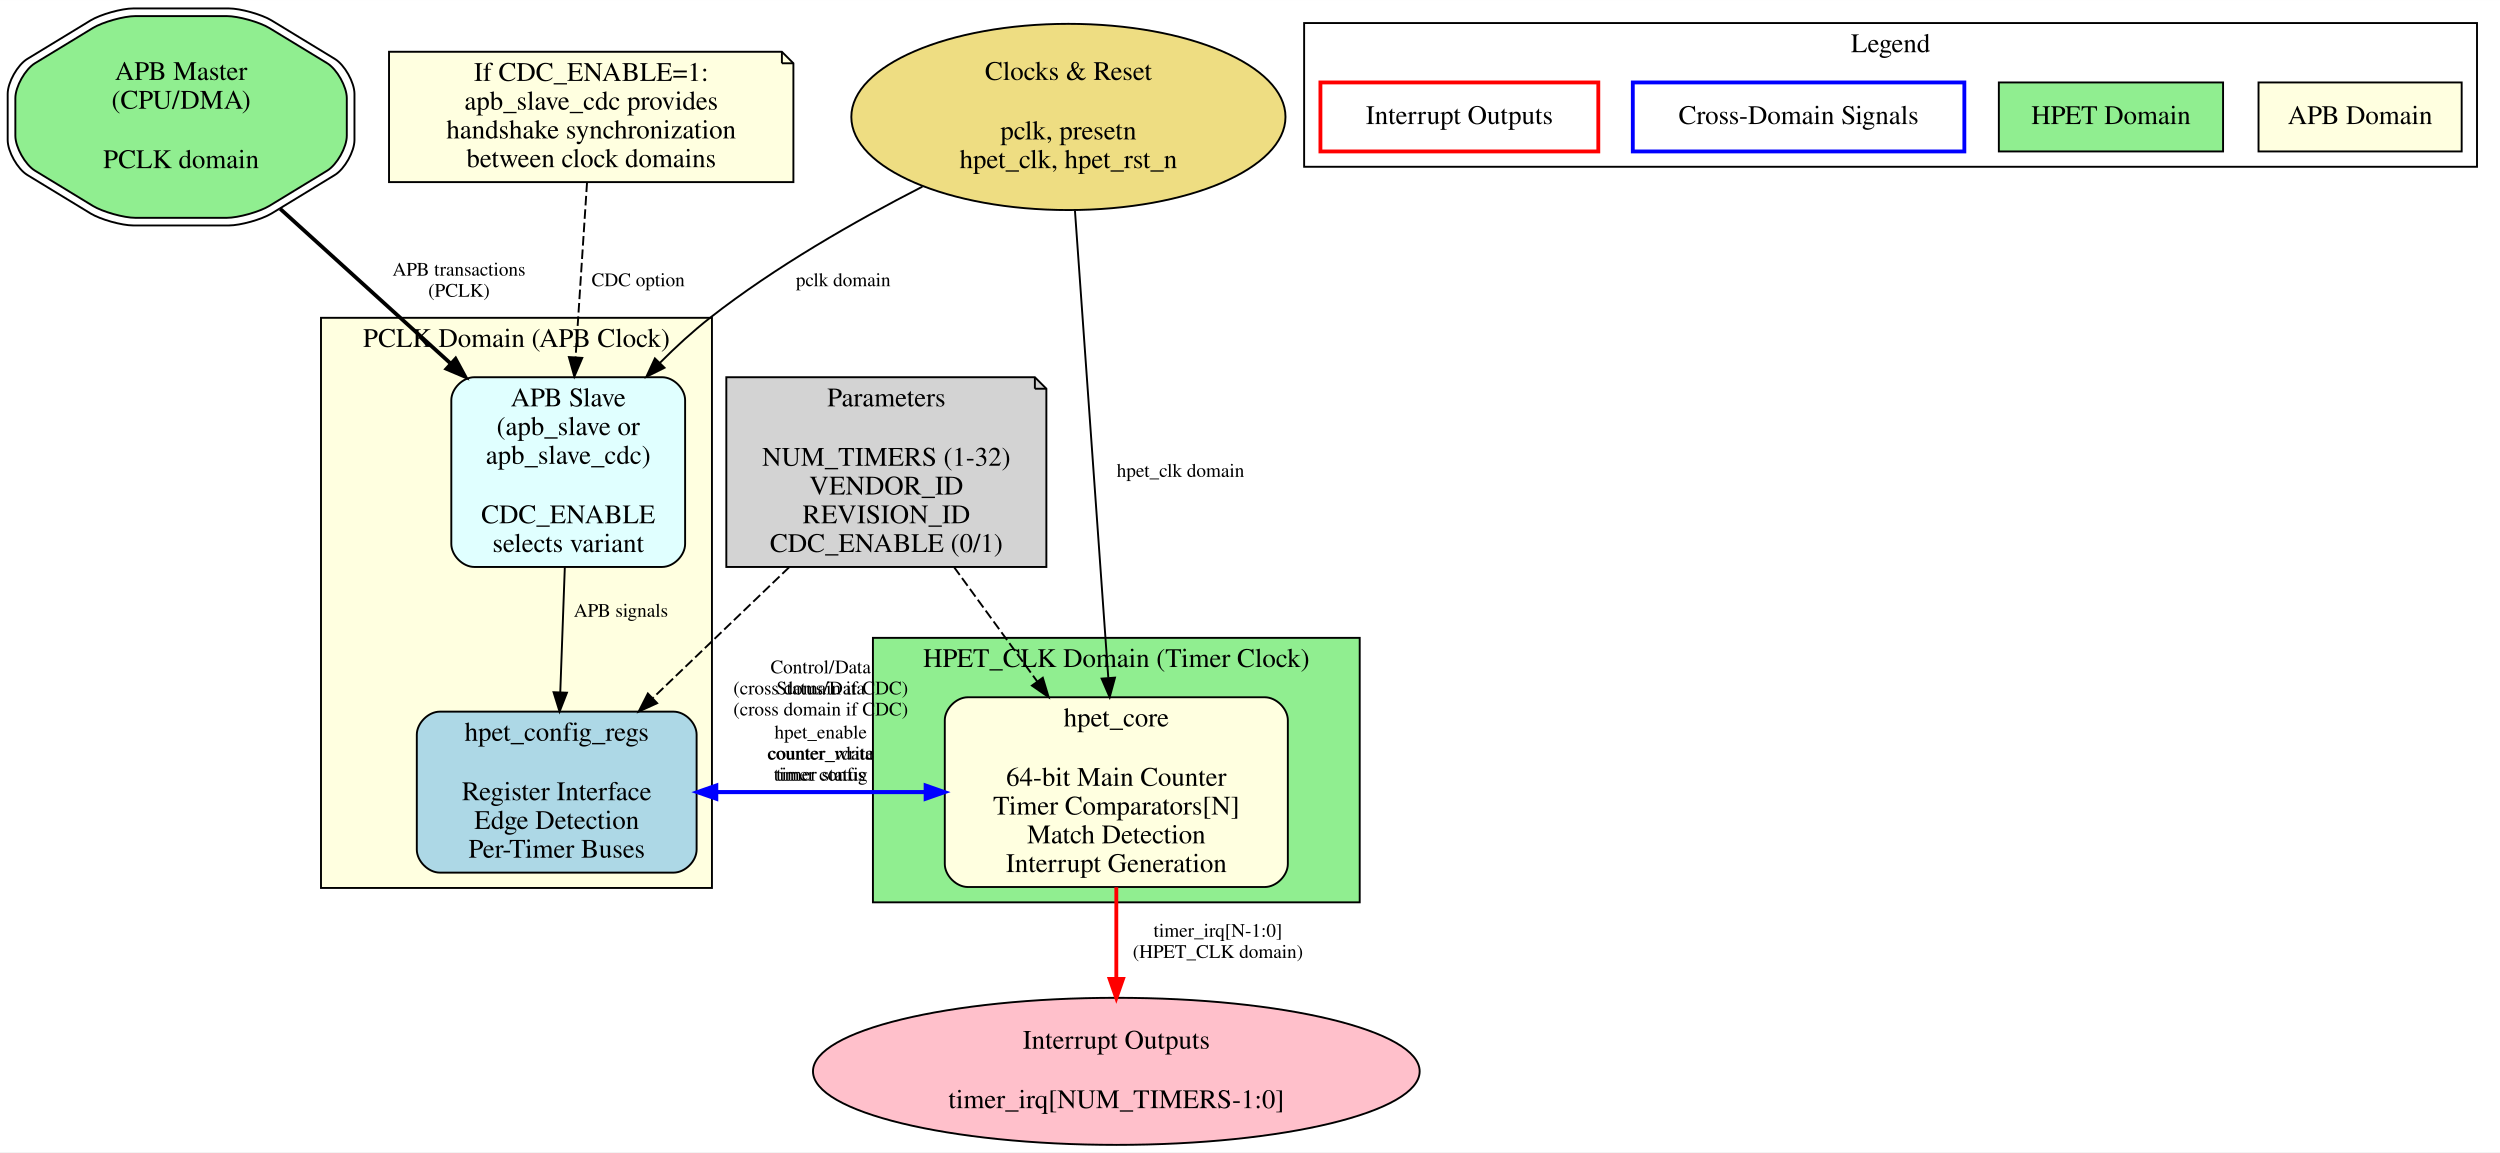
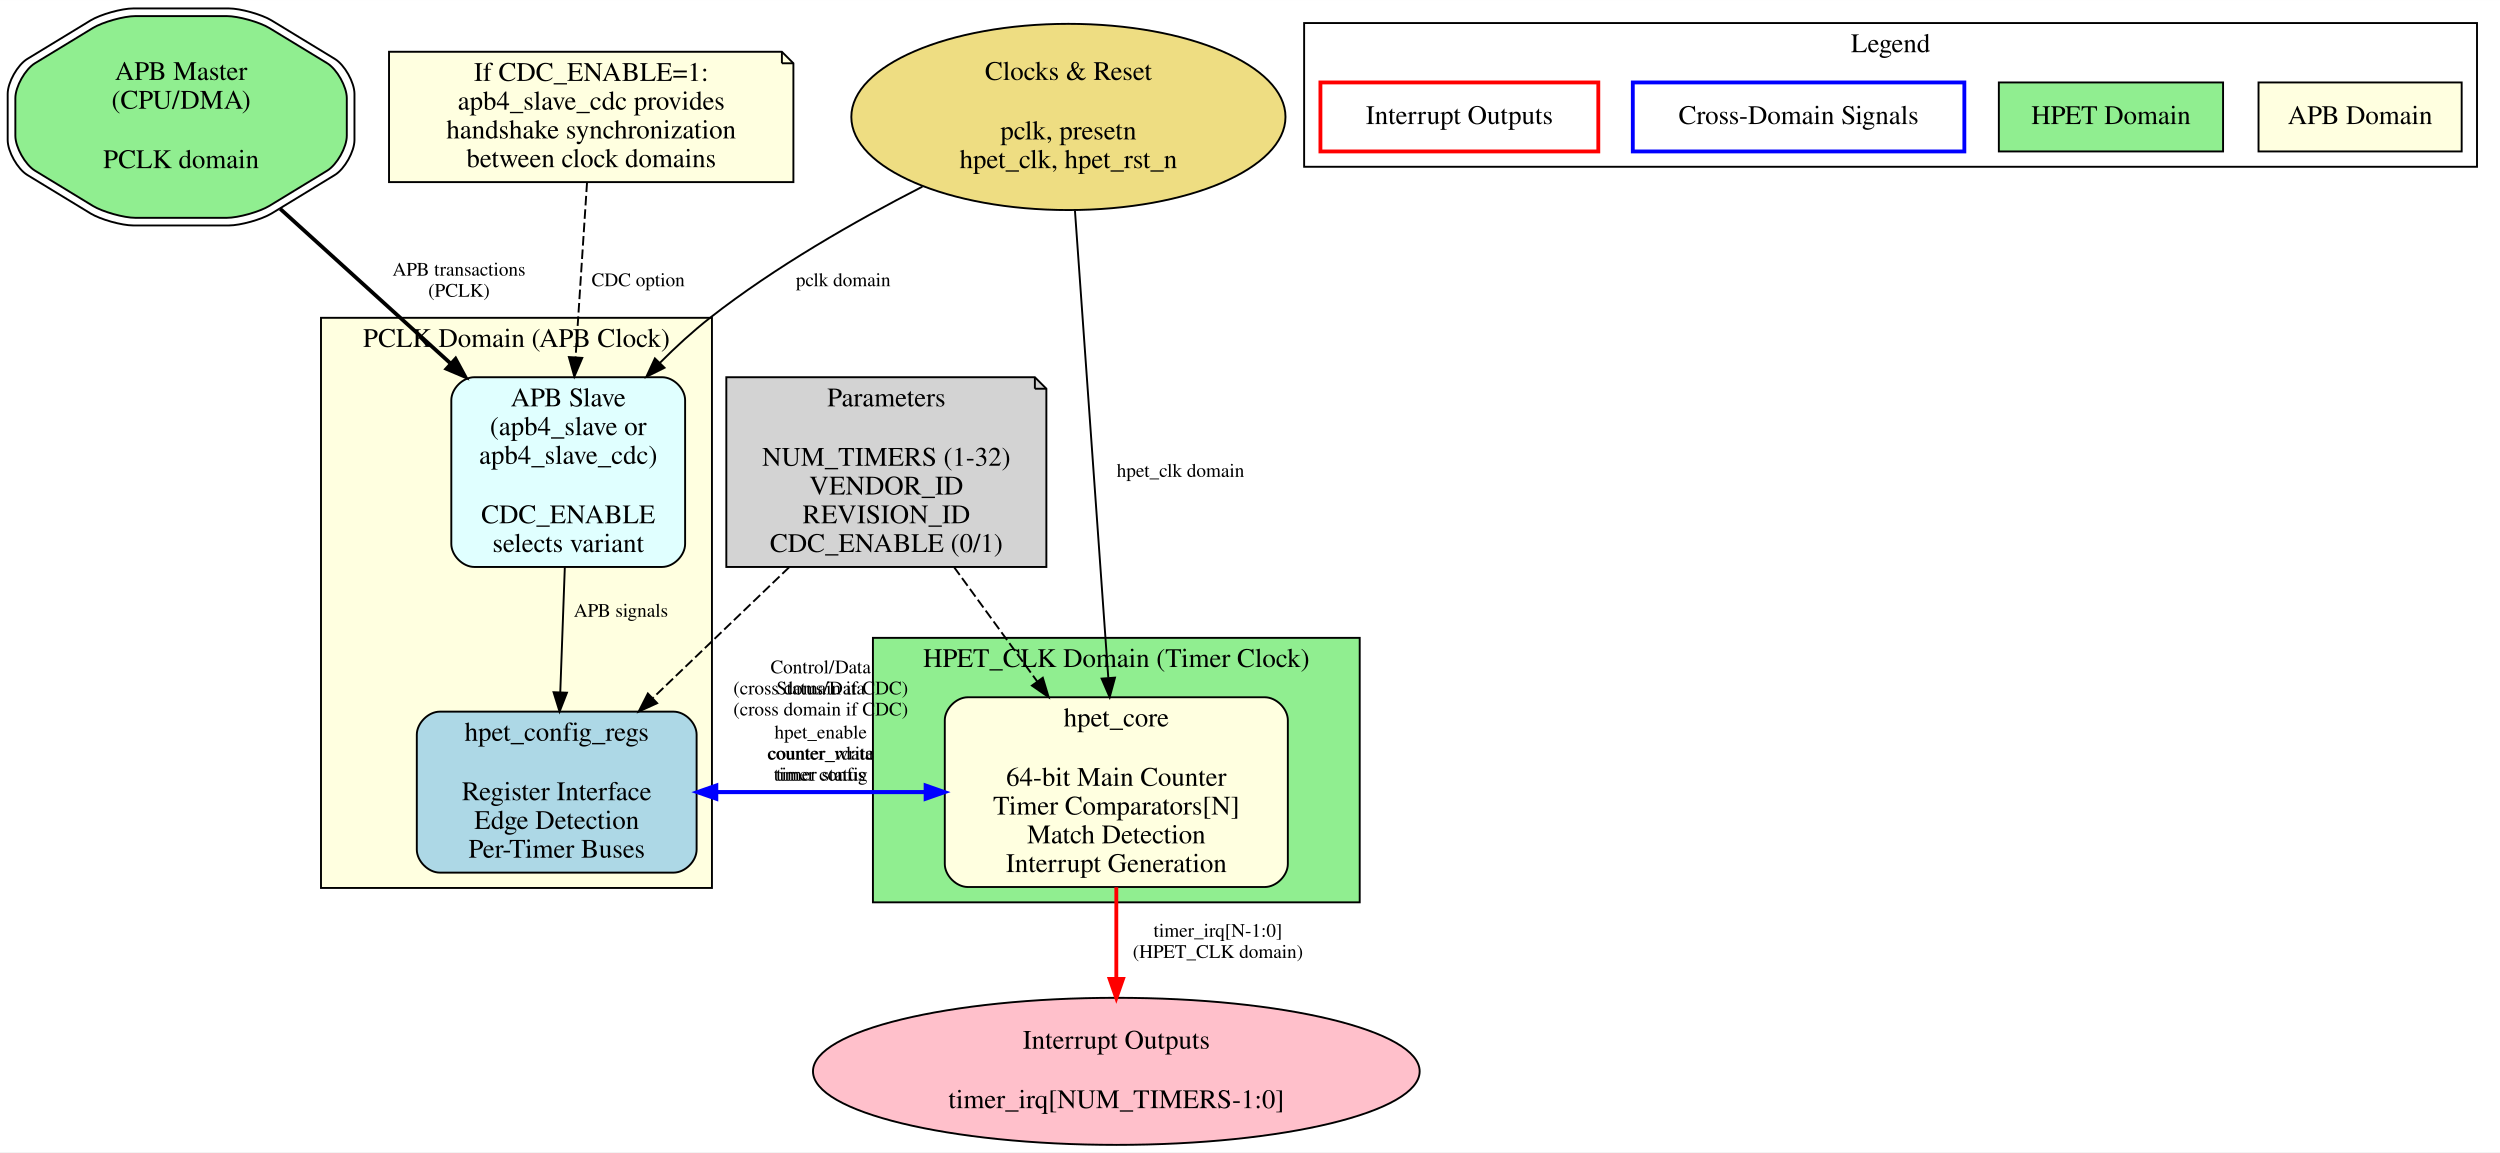
<svg xmlns="http://www.w3.org/2000/svg" width="1304pt" height="601pt" viewBox="0.00 0.00 1304.49 601.18">
  <g id="graph0" class="graph" transform="scale(1 1) rotate(0) translate(4 597.18)">
    <polygon fill="white" stroke="transparent" points="-4,4 -4,-597.18 1300.49,-597.18 1300.49,4 -4,4" />
    <g id="clust1" class="cluster">
      <polygon fill="lightyellow" stroke="black" points="163.49,-133.87 163.49,-431.37 367.49,-431.37 367.49,-133.87 163.49,-133.87" />
      <text text-anchor="middle" x="265.49" y="-416.17" font-family="Times,serif" font-size="14.00">PCLK Domain (APB Clock)</text>
    </g>
    <g id="clust2" class="cluster">
      <polygon fill="lightgreen" stroke="black" points="451.49,-126.37 451.49,-264.37 705.49,-264.37 705.49,-126.37 451.49,-126.37" />
      <text text-anchor="middle" x="578.49" y="-249.17" font-family="Times,serif" font-size="14.00">HPET_CLK Domain (Timer Clock)</text>
    </g>
    <g id="clust3" class="cluster">
      <polygon fill="white" stroke="black" points="676.49,-510.18 676.49,-585.18 1288.49,-585.18 1288.49,-510.18 676.49,-510.18" />
      <text text-anchor="middle" x="982.49" y="-569.98" font-family="Times,serif" font-size="14.00">Legend</text>
    </g>
    <g id="node1" class="node">
      <path fill="lightgreen" stroke="black" d="M176.96,-526.38C176.96,-526.38 176.96,-545.98 176.96,-545.98 176.96,-551.98 171.83,-561.1 166.71,-564.22 166.71,-564.22 136.56,-582.57 136.56,-582.57 131.43,-585.69 120.3,-588.81 114.3,-588.81 114.3,-588.81 66.67,-588.81 66.67,-588.81 60.67,-588.81 49.54,-585.69 44.42,-582.57 44.42,-582.57 14.26,-564.22 14.26,-564.22 9.14,-561.1 4.01,-551.98 4.01,-545.98 4.01,-545.98 4.01,-526.38 4.01,-526.38 4.01,-520.38 9.14,-511.26 14.26,-508.14 14.26,-508.14 44.42,-489.78 44.42,-489.78 49.54,-486.66 60.67,-483.54 66.67,-483.54 66.67,-483.54 114.3,-483.54 114.3,-483.54 120.3,-483.54 131.43,-486.66 136.56,-489.78 136.56,-489.78 166.71,-508.14 166.71,-508.14 171.83,-511.26 176.96,-520.38 176.96,-526.38" />
      <path fill="none" stroke="black" d="M180.96,-524.14C180.96,-524.14 180.96,-548.22 180.96,-548.22 180.96,-554.22 175.83,-563.34 170.71,-566.46 170.71,-566.46 137.68,-586.56 137.68,-586.56 132.55,-589.68 121.43,-592.8 115.43,-592.8 115.43,-592.8 65.54,-592.8 65.54,-592.8 59.54,-592.8 48.42,-589.68 43.29,-586.56 43.29,-586.56 10.26,-566.46 10.26,-566.46 5.14,-563.34 0.01,-554.22 0.01,-548.22 0.01,-548.22 0.01,-524.14 0.01,-524.14 0.01,-518.14 5.14,-509.02 10.26,-505.9 10.26,-505.9 43.29,-485.8 43.29,-485.8 48.42,-482.68 59.54,-479.56 65.54,-479.56 65.54,-479.56 115.43,-479.56 115.43,-479.56 121.43,-479.56 132.55,-482.68 137.68,-485.8 137.68,-485.8 170.71,-505.9 170.71,-505.9 175.83,-509.02 180.96,-518.14 180.96,-524.14" />
      <text text-anchor="middle" x="90.49" y="-555.48" font-family="Times,serif" font-size="14.00">APB Master</text>
      <text text-anchor="middle" x="90.49" y="-540.48" font-family="Times,serif" font-size="14.00">(CPU/DMA)</text>
      <text text-anchor="middle" x="90.49" y="-509.48" font-family="Times,serif" font-size="14.00">PCLK domain</text>
    </g>
    <g id="node3" class="node">
      <path fill="lightcyan" stroke="black" d="M341.49,-400.37C341.49,-400.37 243.49,-400.37 243.49,-400.37 237.49,-400.37 231.49,-394.37 231.49,-388.37 231.49,-388.37 231.49,-313.37 231.49,-313.37 231.49,-307.37 237.49,-301.37 243.49,-301.37 243.49,-301.37 341.49,-301.37 341.49,-301.37 347.49,-301.37 353.49,-307.37 353.49,-313.37 353.49,-313.37 353.49,-388.37 353.49,-388.37 353.49,-394.37 347.49,-400.37 341.49,-400.37" />
      <text text-anchor="middle" x="292.49" y="-385.17" font-family="Times,serif" font-size="14.00">APB Slave</text>
-       <text text-anchor="middle" x="292.49" y="-370.17" font-family="Times,serif" font-size="14.00">(apb_slave or</text>
-       <text text-anchor="middle" x="292.49" y="-355.17" font-family="Times,serif" font-size="14.00">apb_slave_cdc)</text>
+       <text text-anchor="middle" x="292.49" y="-370.17" font-family="Times,serif" font-size="14.00">(apb4_slave or</text>
+       <text text-anchor="middle" x="292.49" y="-355.17" font-family="Times,serif" font-size="14.00">apb4_slave_cdc)</text>
      <text text-anchor="middle" x="292.49" y="-324.17" font-family="Times,serif" font-size="14.00">CDC_ENABLE</text>
      <text text-anchor="middle" x="292.49" y="-309.17" font-family="Times,serif" font-size="14.00">selects variant</text>
    </g>
    <g id="edge1" class="edge">
      <path fill="none" stroke="black" stroke-width="2" d="M142.24,-488.21C169.39,-463.57 202.82,-433.23 231.25,-407.43" />
      <polygon fill="black" stroke="black" stroke-width="2" points="233.7,-409.95 238.75,-400.63 228.99,-404.76 233.7,-409.95" />
      <text text-anchor="middle" x="235.49" y="-453.37" font-family="Times,serif" font-size="10.00">APB transactions</text>
      <text text-anchor="middle" x="235.49" y="-442.37" font-family="Times,serif" font-size="10.00">(PCLK)</text>
    </g>
    <g id="node2" class="node">
      <ellipse fill="pink" stroke="black" cx="578.49" cy="-38.18" rx="158.28" ry="38.37" />
      <text text-anchor="middle" x="578.49" y="-49.98" font-family="Times,serif" font-size="14.00">Interrupt Outputs</text>
      <text text-anchor="middle" x="578.49" y="-18.98" font-family="Times,serif" font-size="14.00">timer_irq[NUM_TIMERS-1:0]</text>
    </g>
    <g id="node4" class="node">
      <path fill="lightblue" stroke="black" d="M347.49,-225.87C347.49,-225.87 225.49,-225.87 225.49,-225.87 219.49,-225.87 213.49,-219.87 213.49,-213.87 213.49,-213.87 213.49,-153.87 213.49,-153.87 213.49,-147.87 219.49,-141.87 225.49,-141.87 225.49,-141.87 347.49,-141.87 347.49,-141.87 353.49,-141.87 359.49,-147.87 359.49,-153.87 359.49,-153.87 359.49,-213.87 359.49,-213.87 359.49,-219.87 353.49,-225.87 347.49,-225.87" />
      <text text-anchor="middle" x="286.49" y="-210.67" font-family="Times,serif" font-size="14.00">hpet_config_regs</text>
      <text text-anchor="middle" x="286.49" y="-179.67" font-family="Times,serif" font-size="14.00">Register Interface</text>
      <text text-anchor="middle" x="286.49" y="-164.67" font-family="Times,serif" font-size="14.00">Edge Detection</text>
      <text text-anchor="middle" x="286.49" y="-149.67" font-family="Times,serif" font-size="14.00">Per-Timer Buses</text>
    </g>
    <g id="edge2" class="edge">
      <path fill="none" stroke="black" d="M290.72,-301.25C289.97,-280.76 289.11,-256.89 288.35,-236.12" />
      <polygon fill="black" stroke="black" points="291.84,-235.76 287.98,-225.89 284.84,-236.01 291.84,-235.76" />
      <text text-anchor="middle" x="319.99" y="-275.37" font-family="Times,serif" font-size="10.00">APB signals</text>
    </g>
    <g id="node5" class="node">
      <path fill="lightyellow" stroke="black" d="M655.99,-233.37C655.99,-233.37 500.99,-233.37 500.99,-233.37 494.99,-233.37 488.99,-227.37 488.99,-221.37 488.99,-221.37 488.99,-146.37 488.99,-146.37 488.99,-140.37 494.99,-134.37 500.99,-134.37 500.99,-134.37 655.99,-134.37 655.99,-134.37 661.99,-134.37 667.99,-140.37 667.99,-146.37 667.99,-146.37 667.99,-221.37 667.99,-221.37 667.99,-227.37 661.99,-233.37 655.99,-233.37" />
      <text text-anchor="middle" x="578.49" y="-218.17" font-family="Times,serif" font-size="14.00">hpet_core</text>
      <text text-anchor="middle" x="578.49" y="-187.17" font-family="Times,serif" font-size="14.00">64-bit Main Counter</text>
      <text text-anchor="middle" x="578.49" y="-172.17" font-family="Times,serif" font-size="14.00">Timer Comparators[N]</text>
      <text text-anchor="middle" x="578.49" y="-157.17" font-family="Times,serif" font-size="14.00">Match Detection</text>
      <text text-anchor="middle" x="578.49" y="-142.17" font-family="Times,serif" font-size="14.00">Interrupt Generation</text>
    </g>
    <g id="edge3" class="edge">
      <path fill="none" stroke="blue" stroke-width="2" d="M359.79,-183.87C395.77,-183.87 439.66,-183.87 478.65,-183.87" />
      <polygon fill="blue" stroke="blue" stroke-width="2" points="478.97,-187.37 488.97,-183.87 478.97,-180.37 478.97,-187.37" />
      <text text-anchor="middle" x="424.24" y="-245.87" font-family="Times,serif" font-size="10.00">Control/Data</text>
      <text text-anchor="middle" x="424.24" y="-234.87" font-family="Times,serif" font-size="10.00">(cross domain if CDC)</text>
      <text text-anchor="middle" x="424.24" y="-211.87" font-family="Times,serif" font-size="10.00">hpet_enable</text>
      <text text-anchor="middle" x="424.24" y="-200.87" font-family="Times,serif" font-size="10.00">counter_write</text>
      <text text-anchor="middle" x="424.24" y="-189.87" font-family="Times,serif" font-size="10.00">timer config</text>
    </g>
    <g id="edge5" class="edge">
      <path fill="none" stroke="red" stroke-width="2" d="M578.49,-134.22C578.49,-118.88 578.49,-101.95 578.49,-86.68" />
      <polygon fill="red" stroke="red" stroke-width="2" points="581.99,-86.42 578.49,-76.42 574.99,-86.42 581.99,-86.42" />
      <text text-anchor="middle" x="631.49" y="-108.37" font-family="Times,serif" font-size="10.00">timer_irq[N-1:0]</text>
      <text text-anchor="middle" x="631.49" y="-97.37" font-family="Times,serif" font-size="10.00">(HPET_CLK domain)</text>
    </g>
    <g id="edge4" class="edge">
      <path fill="none" stroke="blue" stroke-width="2" d="M488.97,-183.87C451.12,-183.87 407.28,-183.87 370.1,-183.87" />
      <polygon fill="blue" stroke="blue" stroke-width="2" points="369.79,-180.37 359.79,-183.87 369.79,-187.37 369.79,-180.37" />
      <text text-anchor="middle" x="424.24" y="-234.87" font-family="Times,serif" font-size="10.00">Status/Data</text>
      <text text-anchor="middle" x="424.24" y="-223.87" font-family="Times,serif" font-size="10.00">(cross domain if CDC)</text>
      <text text-anchor="middle" x="424.24" y="-200.87" font-family="Times,serif" font-size="10.00">counter_rdata</text>
      <text text-anchor="middle" x="424.24" y="-189.87" font-family="Times,serif" font-size="10.00">timer status</text>
    </g>
    <g id="node6" class="node">
      <polygon fill="lightyellow" stroke="black" points="403.99,-570.18 198.99,-570.18 198.99,-502.18 409.99,-502.18 409.99,-564.18 403.99,-570.18" />
      <polyline fill="none" stroke="black" points="403.99,-570.18 403.99,-564.18 " />
      <polyline fill="none" stroke="black" points="409.99,-564.18 403.99,-564.18 " />
      <text text-anchor="middle" x="304.49" y="-554.98" font-family="Times,serif" font-size="14.00">If CDC_ENABLE=1:</text>
-       <text text-anchor="middle" x="304.49" y="-539.98" font-family="Times,serif" font-size="14.00">apb_slave_cdc provides</text>
+       <text text-anchor="middle" x="304.49" y="-539.98" font-family="Times,serif" font-size="14.00">apb4_slave_cdc provides</text>
      <text text-anchor="middle" x="304.49" y="-524.98" font-family="Times,serif" font-size="14.00">handshake synchronization</text>
      <text text-anchor="middle" x="304.49" y="-509.98" font-family="Times,serif" font-size="14.00">between clock domains</text>
    </g>
    <g id="edge6" class="edge">
      <path fill="none" stroke="black" stroke-dasharray="5,2" d="M302.31,-501.98C300.65,-476.58 298.32,-440.91 296.34,-410.71" />
      <polygon fill="black" stroke="black" points="299.83,-410.45 295.68,-400.7 292.84,-410.9 299.83,-410.45" />
      <text text-anchor="middle" x="328.99" y="-447.87" font-family="Times,serif" font-size="10.00">CDC option</text>
    </g>
    <g id="node7" class="node">
      <polygon fill="lightgray" stroke="black" points="535.99,-400.37 374.99,-400.37 374.99,-301.37 541.99,-301.37 541.99,-394.37 535.99,-400.37" />
      <polyline fill="none" stroke="black" points="535.99,-400.37 535.99,-394.37 " />
      <polyline fill="none" stroke="black" points="541.99,-394.37 535.99,-394.37 " />
      <text text-anchor="middle" x="458.49" y="-385.17" font-family="Times,serif" font-size="14.00">Parameters</text>
      <text text-anchor="middle" x="458.49" y="-354.17" font-family="Times,serif" font-size="14.00">NUM_TIMERS (1-32)</text>
      <text text-anchor="middle" x="458.49" y="-339.17" font-family="Times,serif" font-size="14.00">VENDOR_ID</text>
      <text text-anchor="middle" x="458.49" y="-324.17" font-family="Times,serif" font-size="14.00">REVISION_ID</text>
      <text text-anchor="middle" x="458.49" y="-309.17" font-family="Times,serif" font-size="14.00">CDC_ENABLE (0/1)</text>
    </g>
    <g id="edge7" class="edge">
      <path fill="none" stroke="black" stroke-dasharray="5,2" d="M407.81,-301.25C385.38,-279.73 359.06,-254.49 336.68,-233.02" />
      <polygon fill="black" stroke="black" points="338.89,-230.29 329.25,-225.89 334.05,-235.34 338.89,-230.29" />
    </g>
    <g id="edge8" class="edge">
      <path fill="none" stroke="black" stroke-dasharray="5,2" d="M493.84,-301.25C507.45,-282.54 523.11,-261.01 537.23,-241.59" />
      <polygon fill="black" stroke="black" points="540.13,-243.56 543.18,-233.42 534.46,-239.45 540.13,-243.56" />
    </g>
    <g id="node8" class="node">
      <ellipse fill="#eedd82" stroke="black" cx="553.49" cy="-536.18" rx="113.27" ry="48.58" />
      <text text-anchor="middle" x="553.49" y="-555.48" font-family="Times,serif" font-size="14.00">Clocks &amp; Reset</text>
      <text text-anchor="middle" x="553.49" y="-524.48" font-family="Times,serif" font-size="14.00">pclk, presetn</text>
      <text text-anchor="middle" x="553.49" y="-509.48" font-family="Times,serif" font-size="14.00">hpet_clk, hpet_rst_n</text>
    </g>
    <g id="edge9" class="edge">
      <path fill="none" stroke="black" d="M477.31,-499.81C441.98,-481.72 400.41,-457.91 366.49,-431.37 357.53,-424.36 348.68,-416.24 340.39,-407.92" />
      <polygon fill="black" stroke="black" points="342.74,-405.31 333.26,-400.58 337.72,-410.19 342.74,-405.31" />
      <text text-anchor="middle" x="435.99" y="-447.87" font-family="Times,serif" font-size="10.00">pclk domain</text>
    </g>
    <g id="edge10" class="edge">
      <path fill="none" stroke="black" d="M556.91,-487.2C561.44,-423.75 569.41,-311.99 574.3,-243.57" />
      <polygon fill="black" stroke="black" points="577.8,-243.61 575.02,-233.39 570.82,-243.11 577.8,-243.61" />
      <text text-anchor="middle" x="611.99" y="-348.37" font-family="Times,serif" font-size="10.00">hpet_clk domain</text>
    </g>
    <g id="node9" class="node">
      <polygon fill="lightyellow" stroke="black" points="1280.49,-554.18 1174.49,-554.18 1174.49,-518.18 1280.49,-518.18 1280.49,-554.18" />
      <text text-anchor="middle" x="1227.49" y="-532.48" font-family="Times,serif" font-size="14.00">APB Domain</text>
    </g>
    <g id="node10" class="node">
      <polygon fill="lightgreen" stroke="black" points="1155.99,-554.18 1038.99,-554.18 1038.99,-518.18 1155.99,-518.18 1155.99,-554.18" />
      <text text-anchor="middle" x="1097.49" y="-532.48" font-family="Times,serif" font-size="14.00">HPET Domain</text>
    </g>
    <g id="node11" class="node">
      <polygon fill="none" stroke="blue" stroke-width="2" points="1020.99,-554.18 847.99,-554.18 847.99,-518.18 1020.99,-518.18 1020.99,-554.18" />
      <text text-anchor="middle" x="934.49" y="-532.48" font-family="Times,serif" font-size="14.00">Cross-Domain Signals</text>
    </g>
    <g id="node12" class="node">
      <polygon fill="none" stroke="red" stroke-width="2" points="829.99,-554.18 684.99,-554.18 684.99,-518.18 829.99,-518.18 829.99,-554.18" />
      <text text-anchor="middle" x="757.49" y="-532.48" font-family="Times,serif" font-size="14.00">Interrupt Outputs</text>
    </g>
  </g>
</svg>
